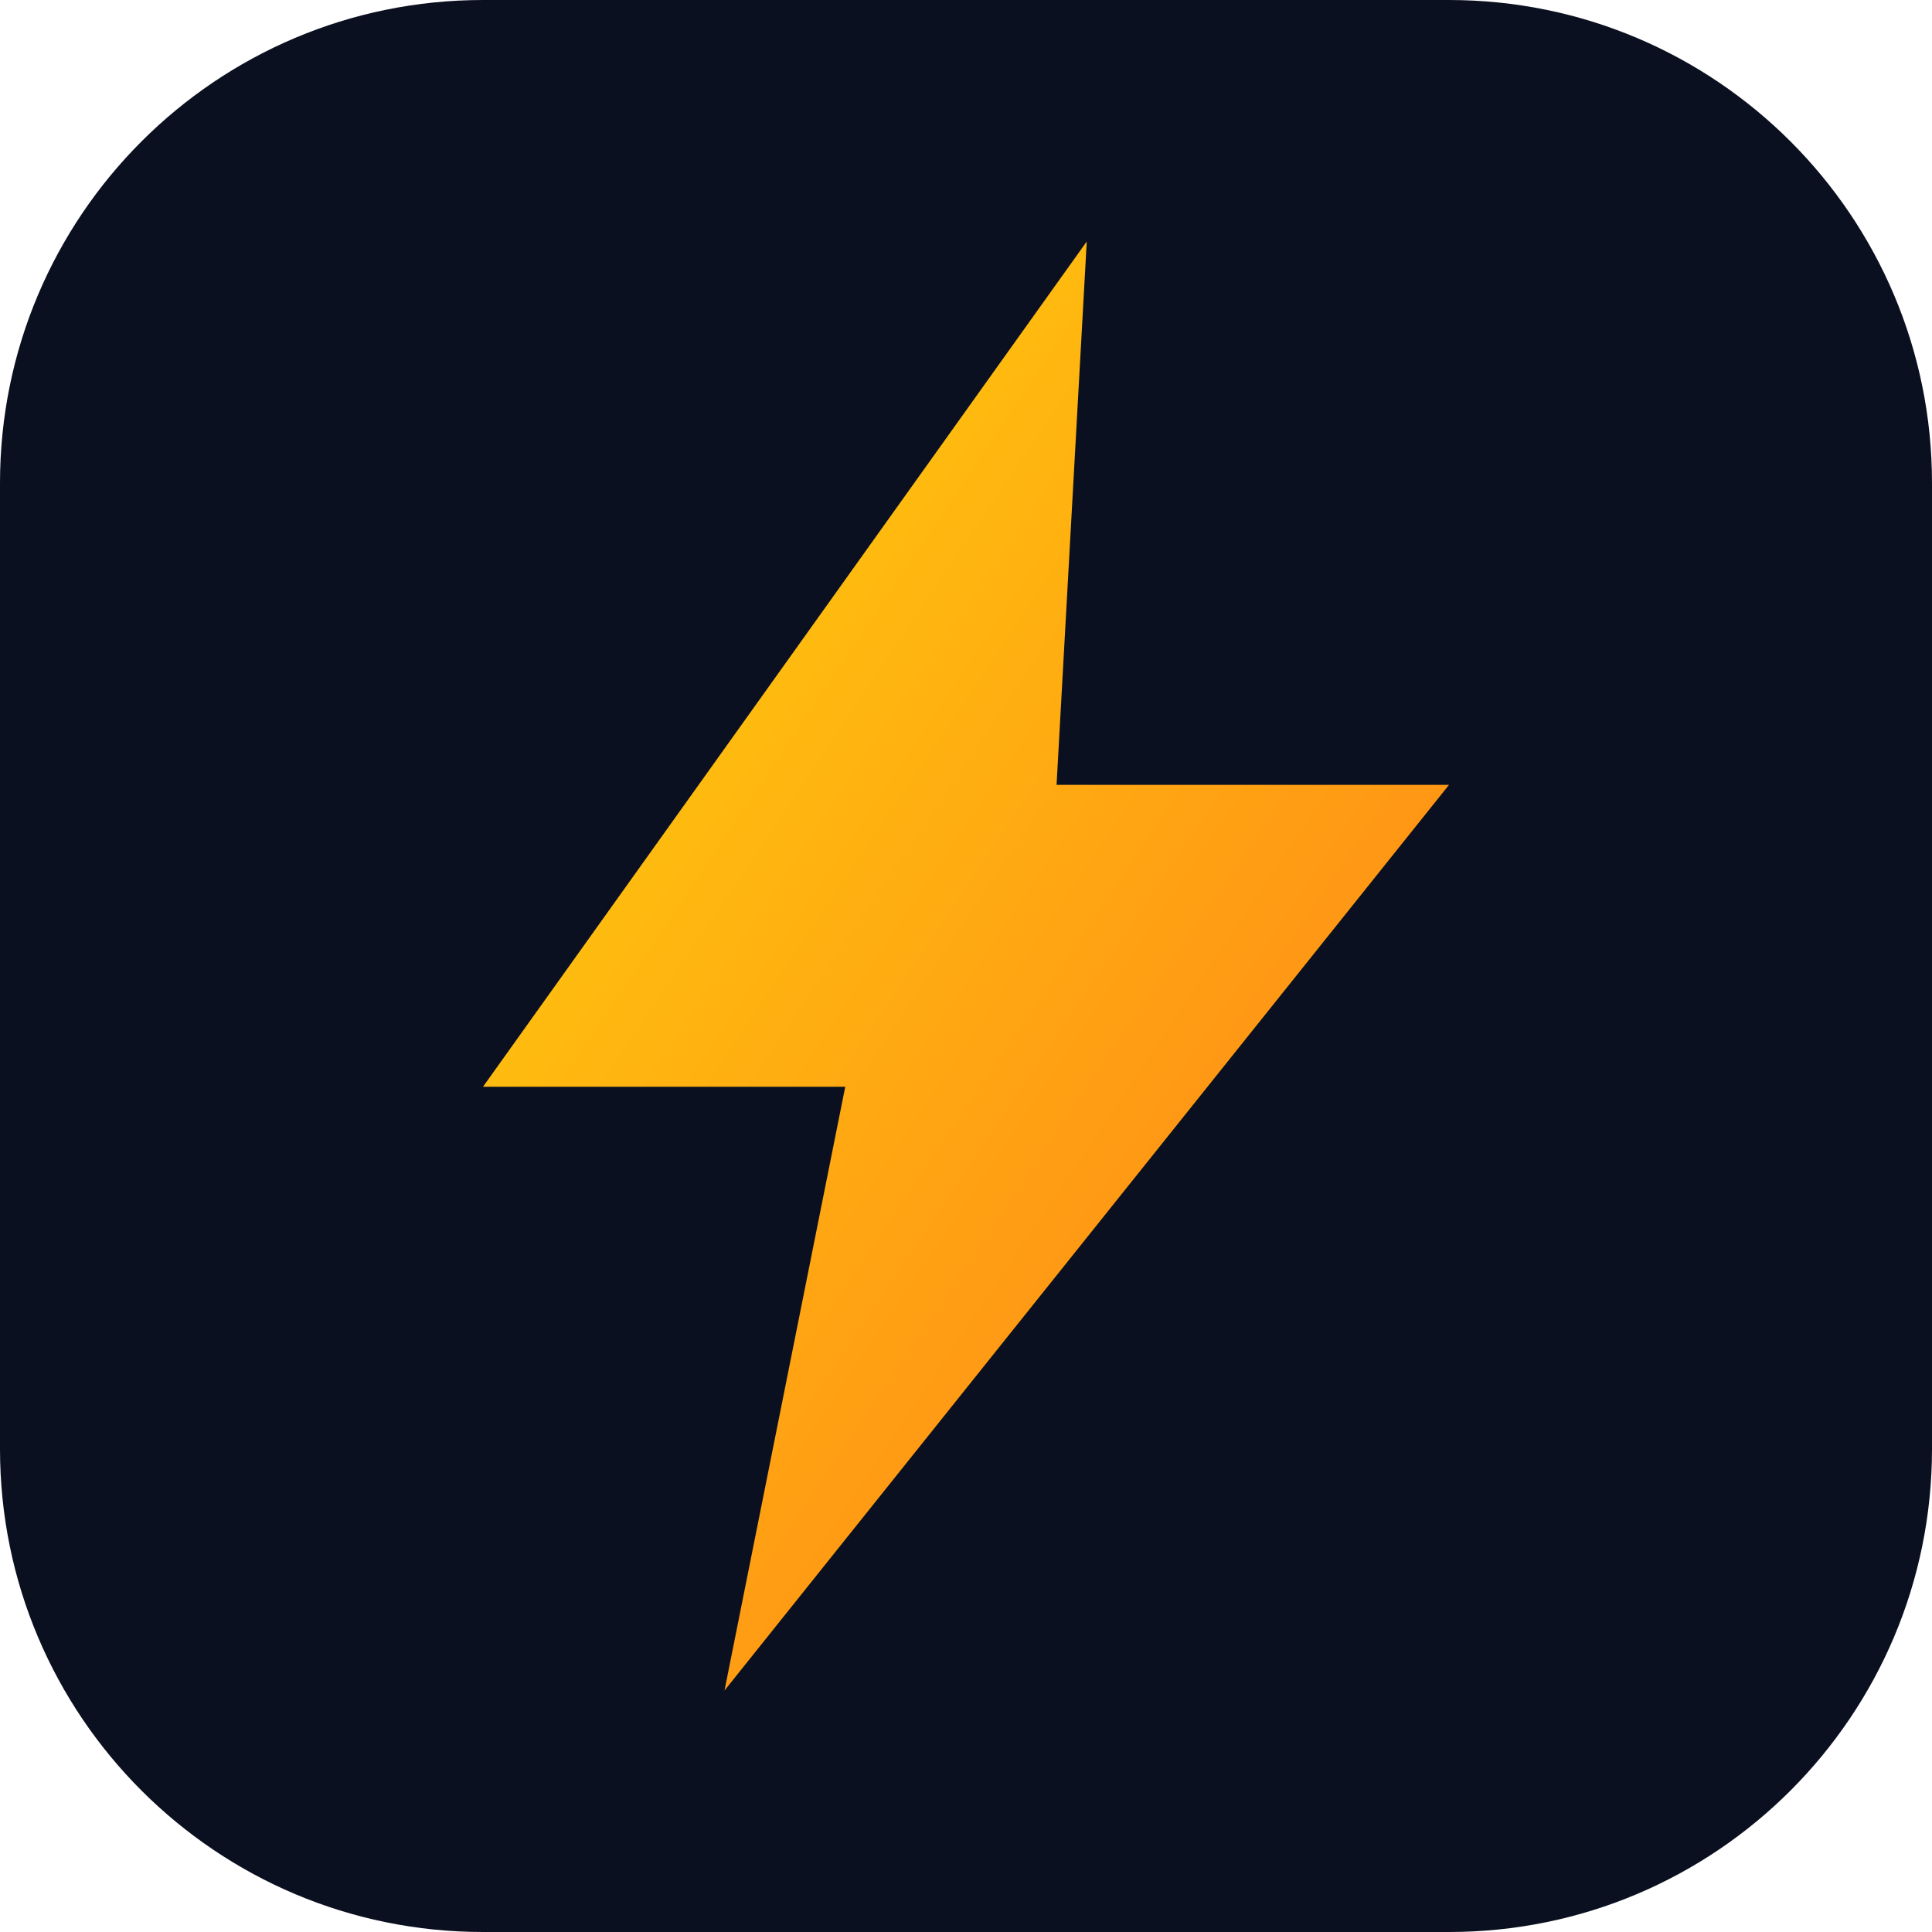
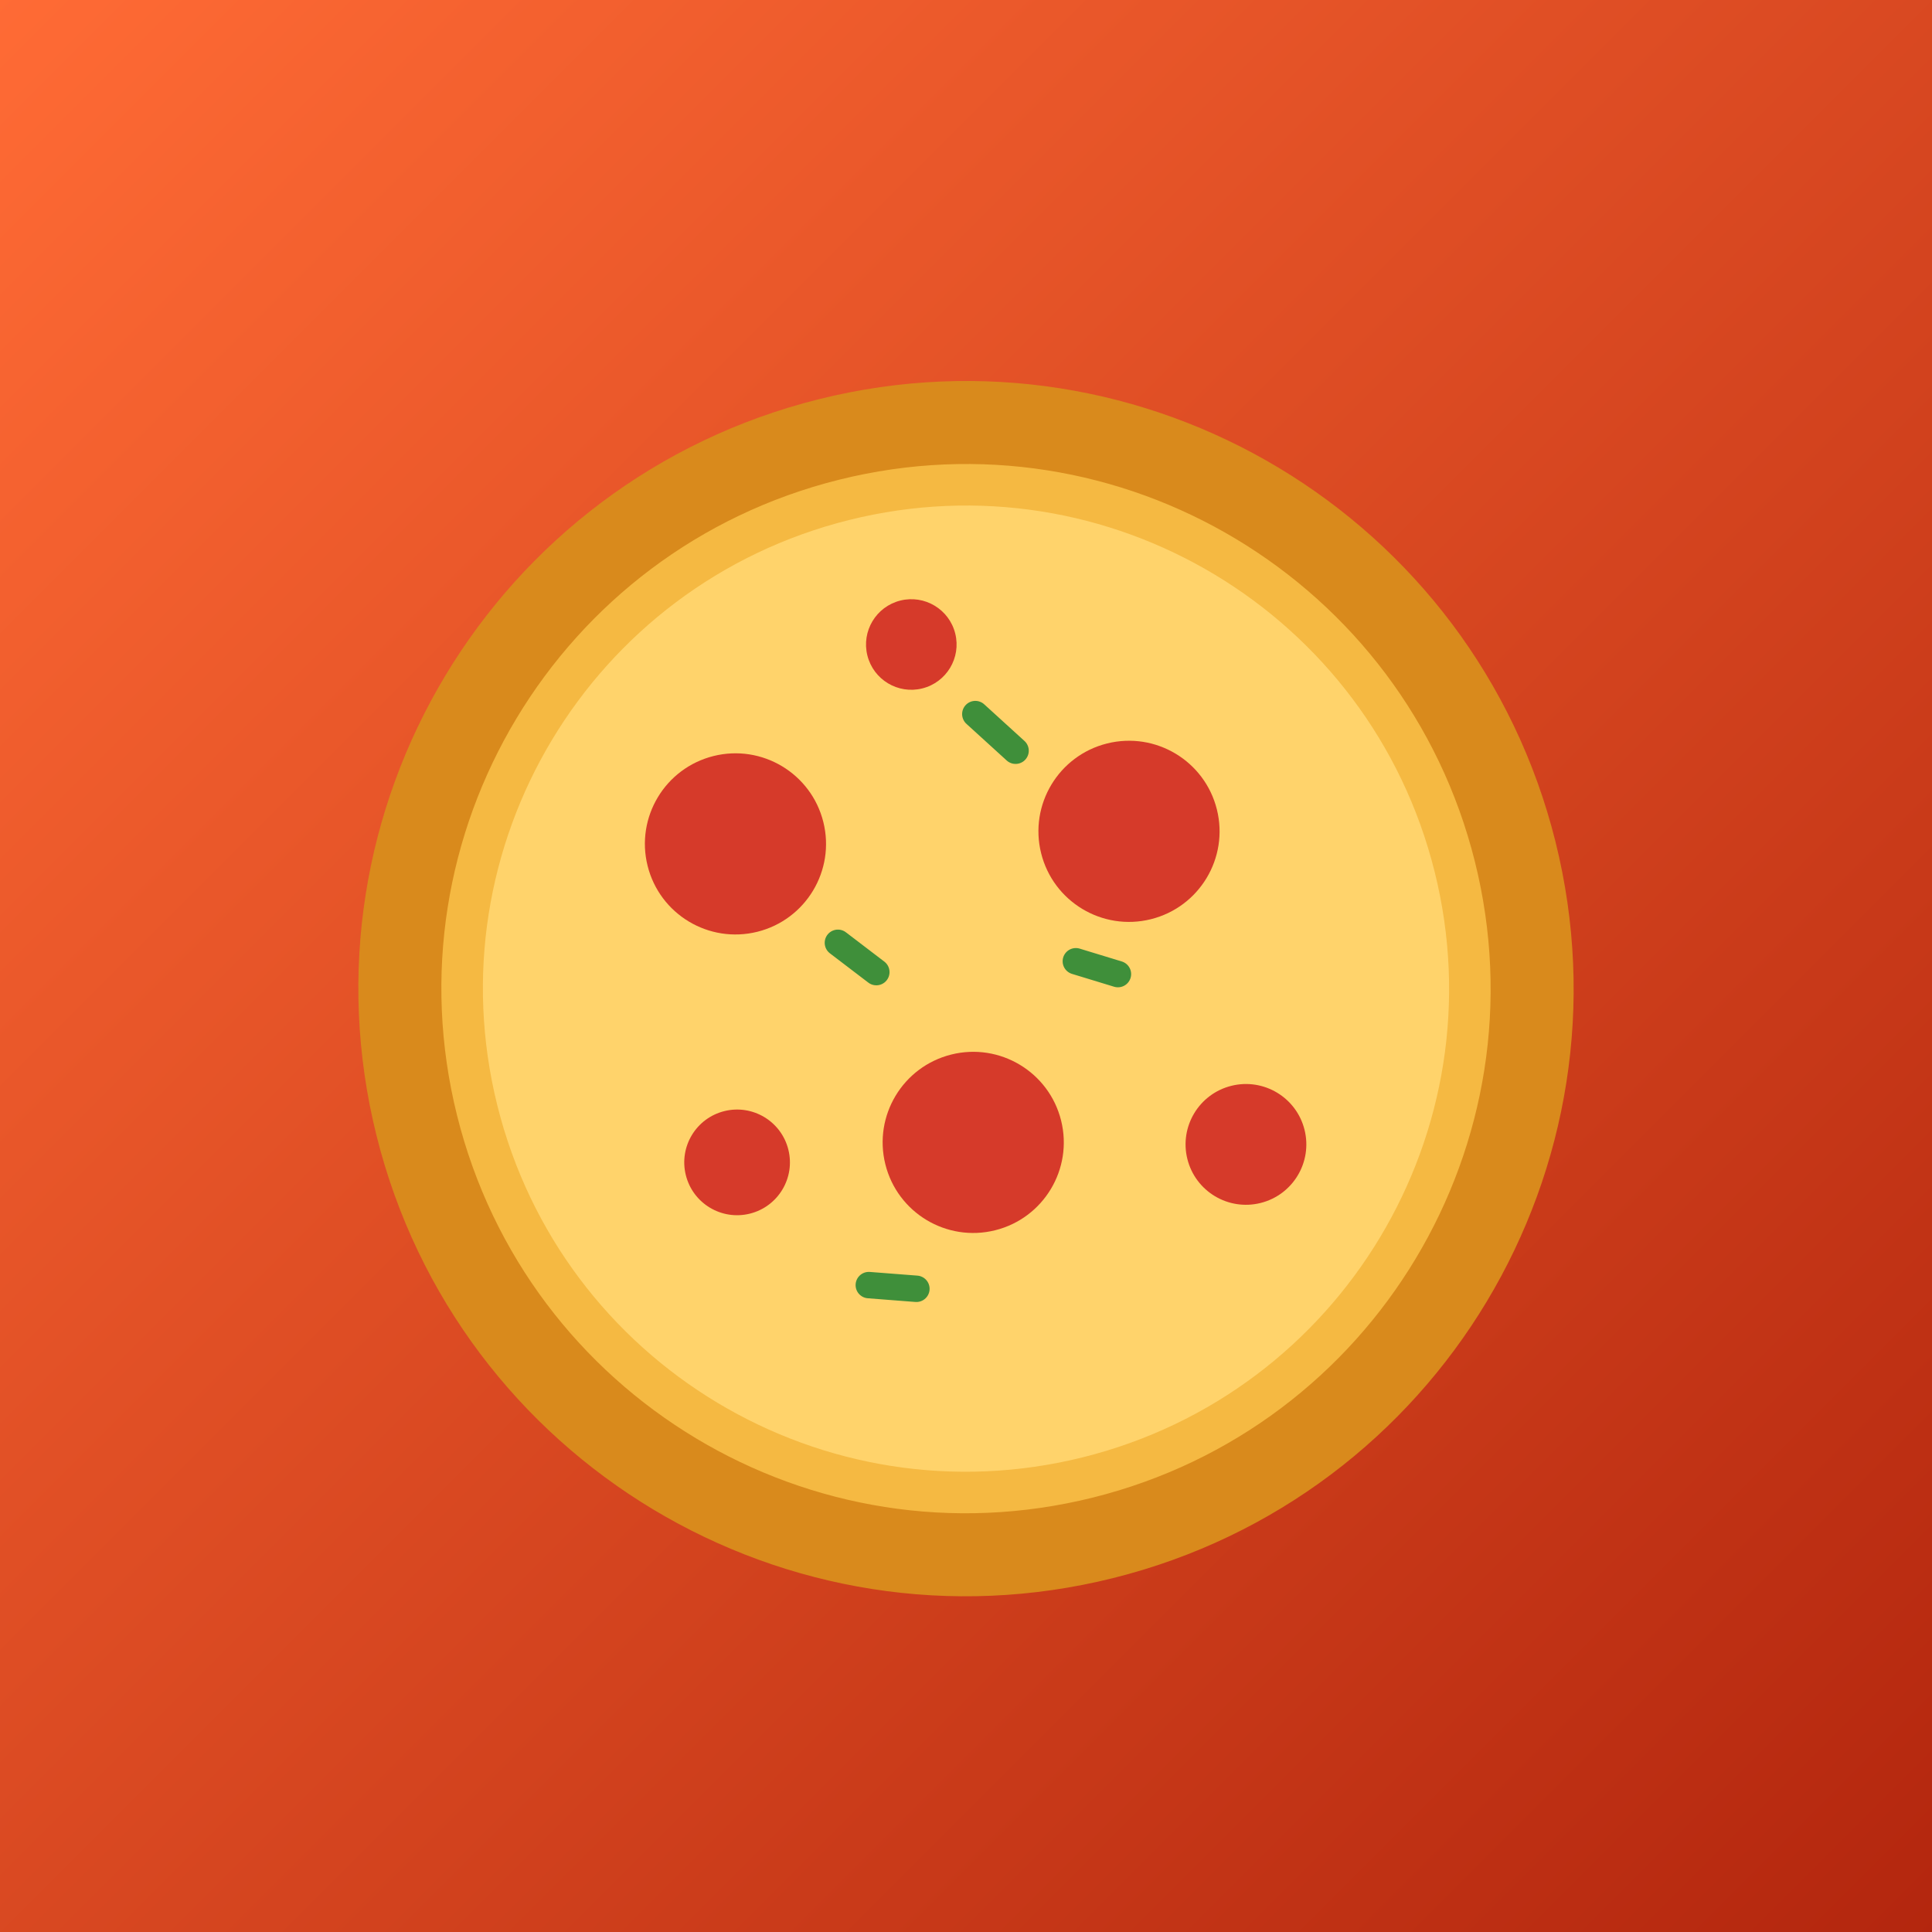
- <svg xmlns="http://www.w3.org/2000/svg" viewBox="0 0 64 64">
+ <svg xmlns="http://www.w3.org/2000/svg" viewBox="0 0 512 512">
  <defs>
-     <linearGradient id="g" x1="0" y1="0" x2="1" y2="1">
-       <stop offset="0" stop-color="#ffd60a" />
-       <stop offset="1" stop-color="#ff7a1a" />
+     <linearGradient id="bg" x1="0" y1="0" x2="1" y2="1">
+       <stop offset="0" stop-color="#ff6b35" />
+       <stop offset="1" stop-color="#b3260e" />
    </linearGradient>
  </defs>
-   <rect width="64" height="64" rx="16" fill="#0b1020" />
-   <path d="M36 8 16 36h12l-4 20 24-30H35z" fill="url(#g)" />
+   <rect width="512" height="512" fill="url(#bg)" />
+   <g transform="translate(256 262) rotate(-14)">
+     <path d="M0-168 A168 168 0 0 1 150 -76 L0 0 Z" fill="none" />
+     <circle r="150" fill="#f5b942" />
+     <circle r="150" fill="none" stroke="#d98a1c" stroke-width="22" />
+     <circle r="128" fill="#ffd36b" />
+     <circle cx="-50" cy="-52" r="24" fill="#d63a2a" />
+     <circle cx="52" cy="-30" r="24" fill="#d63a2a" />
+     <circle cx="-8" cy="40" r="24" fill="#d63a2a" />
+     <circle cx="-70" cy="30" r="14" fill="#d63a2a" />
+     <circle cx="62" cy="58" r="16" fill="#d63a2a" />
+     <circle cx="8" cy="-92" r="12" fill="#d63a2a" />
+     <path d="M-30 -20 l8 10 M30 0 l10 6 M-44 70 l12 4 M20 -70 l8 12" stroke="#3f8f3a" stroke-width="7" stroke-linecap="round" />
+   </g>
</svg>
